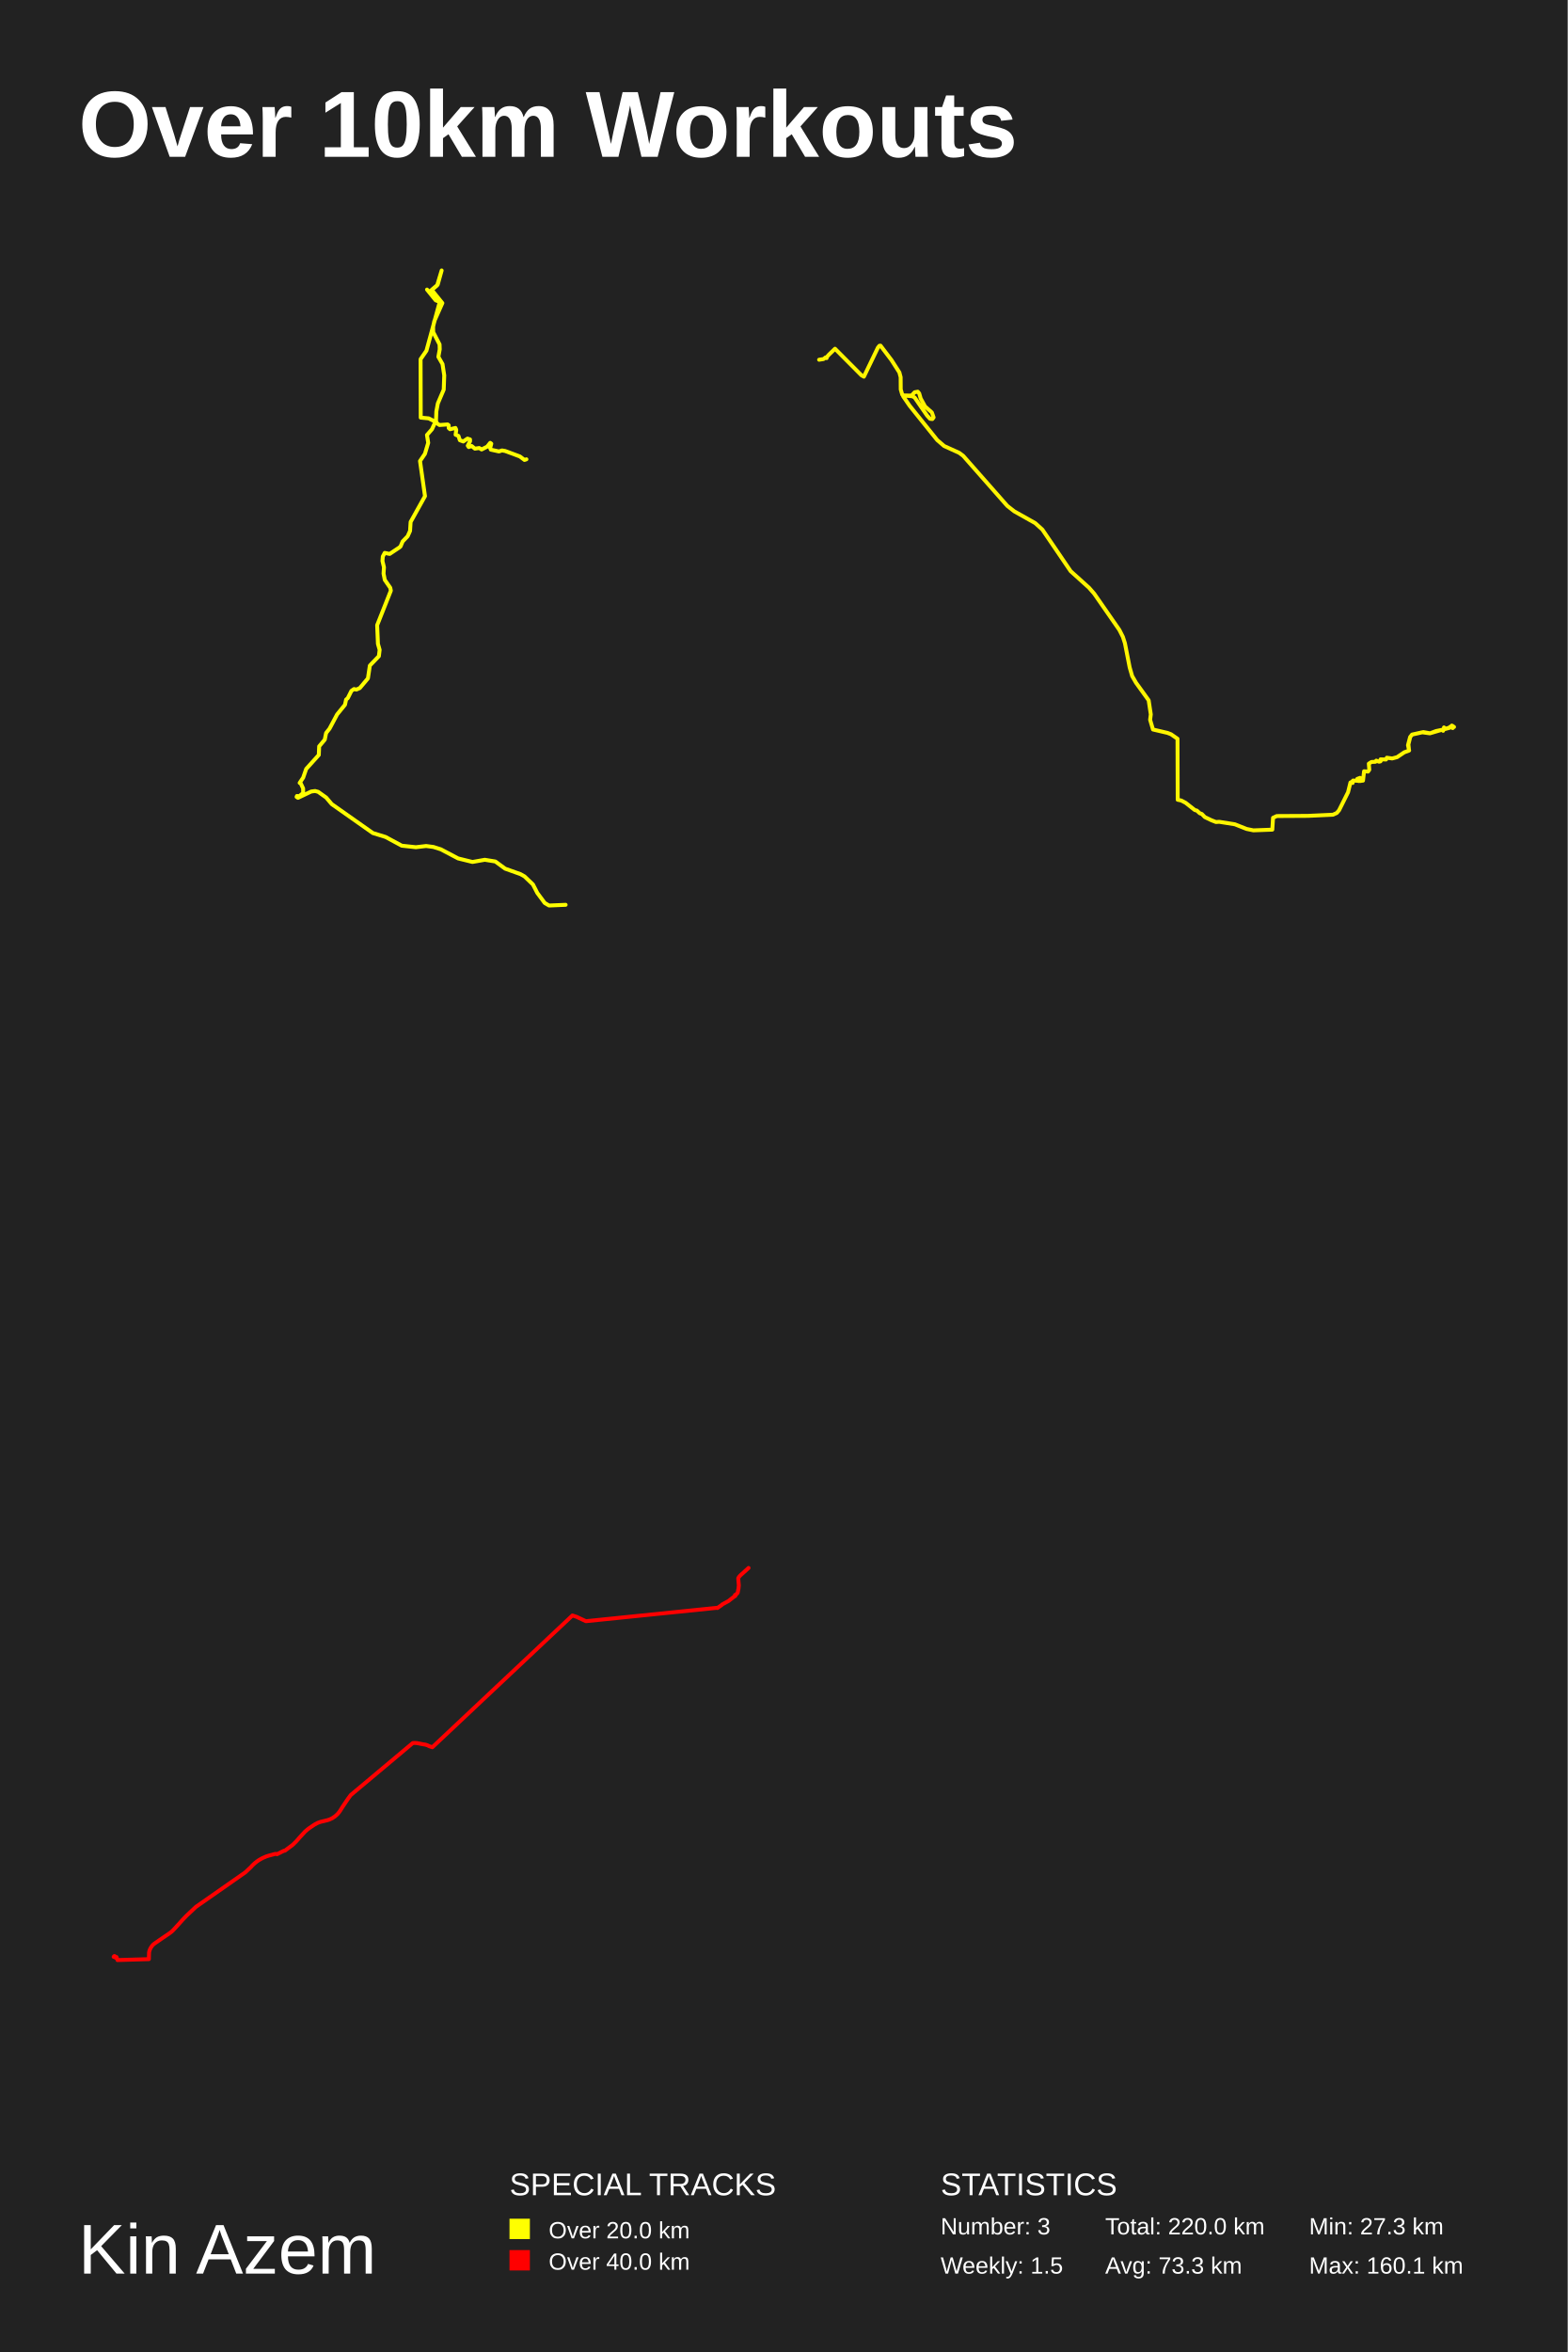
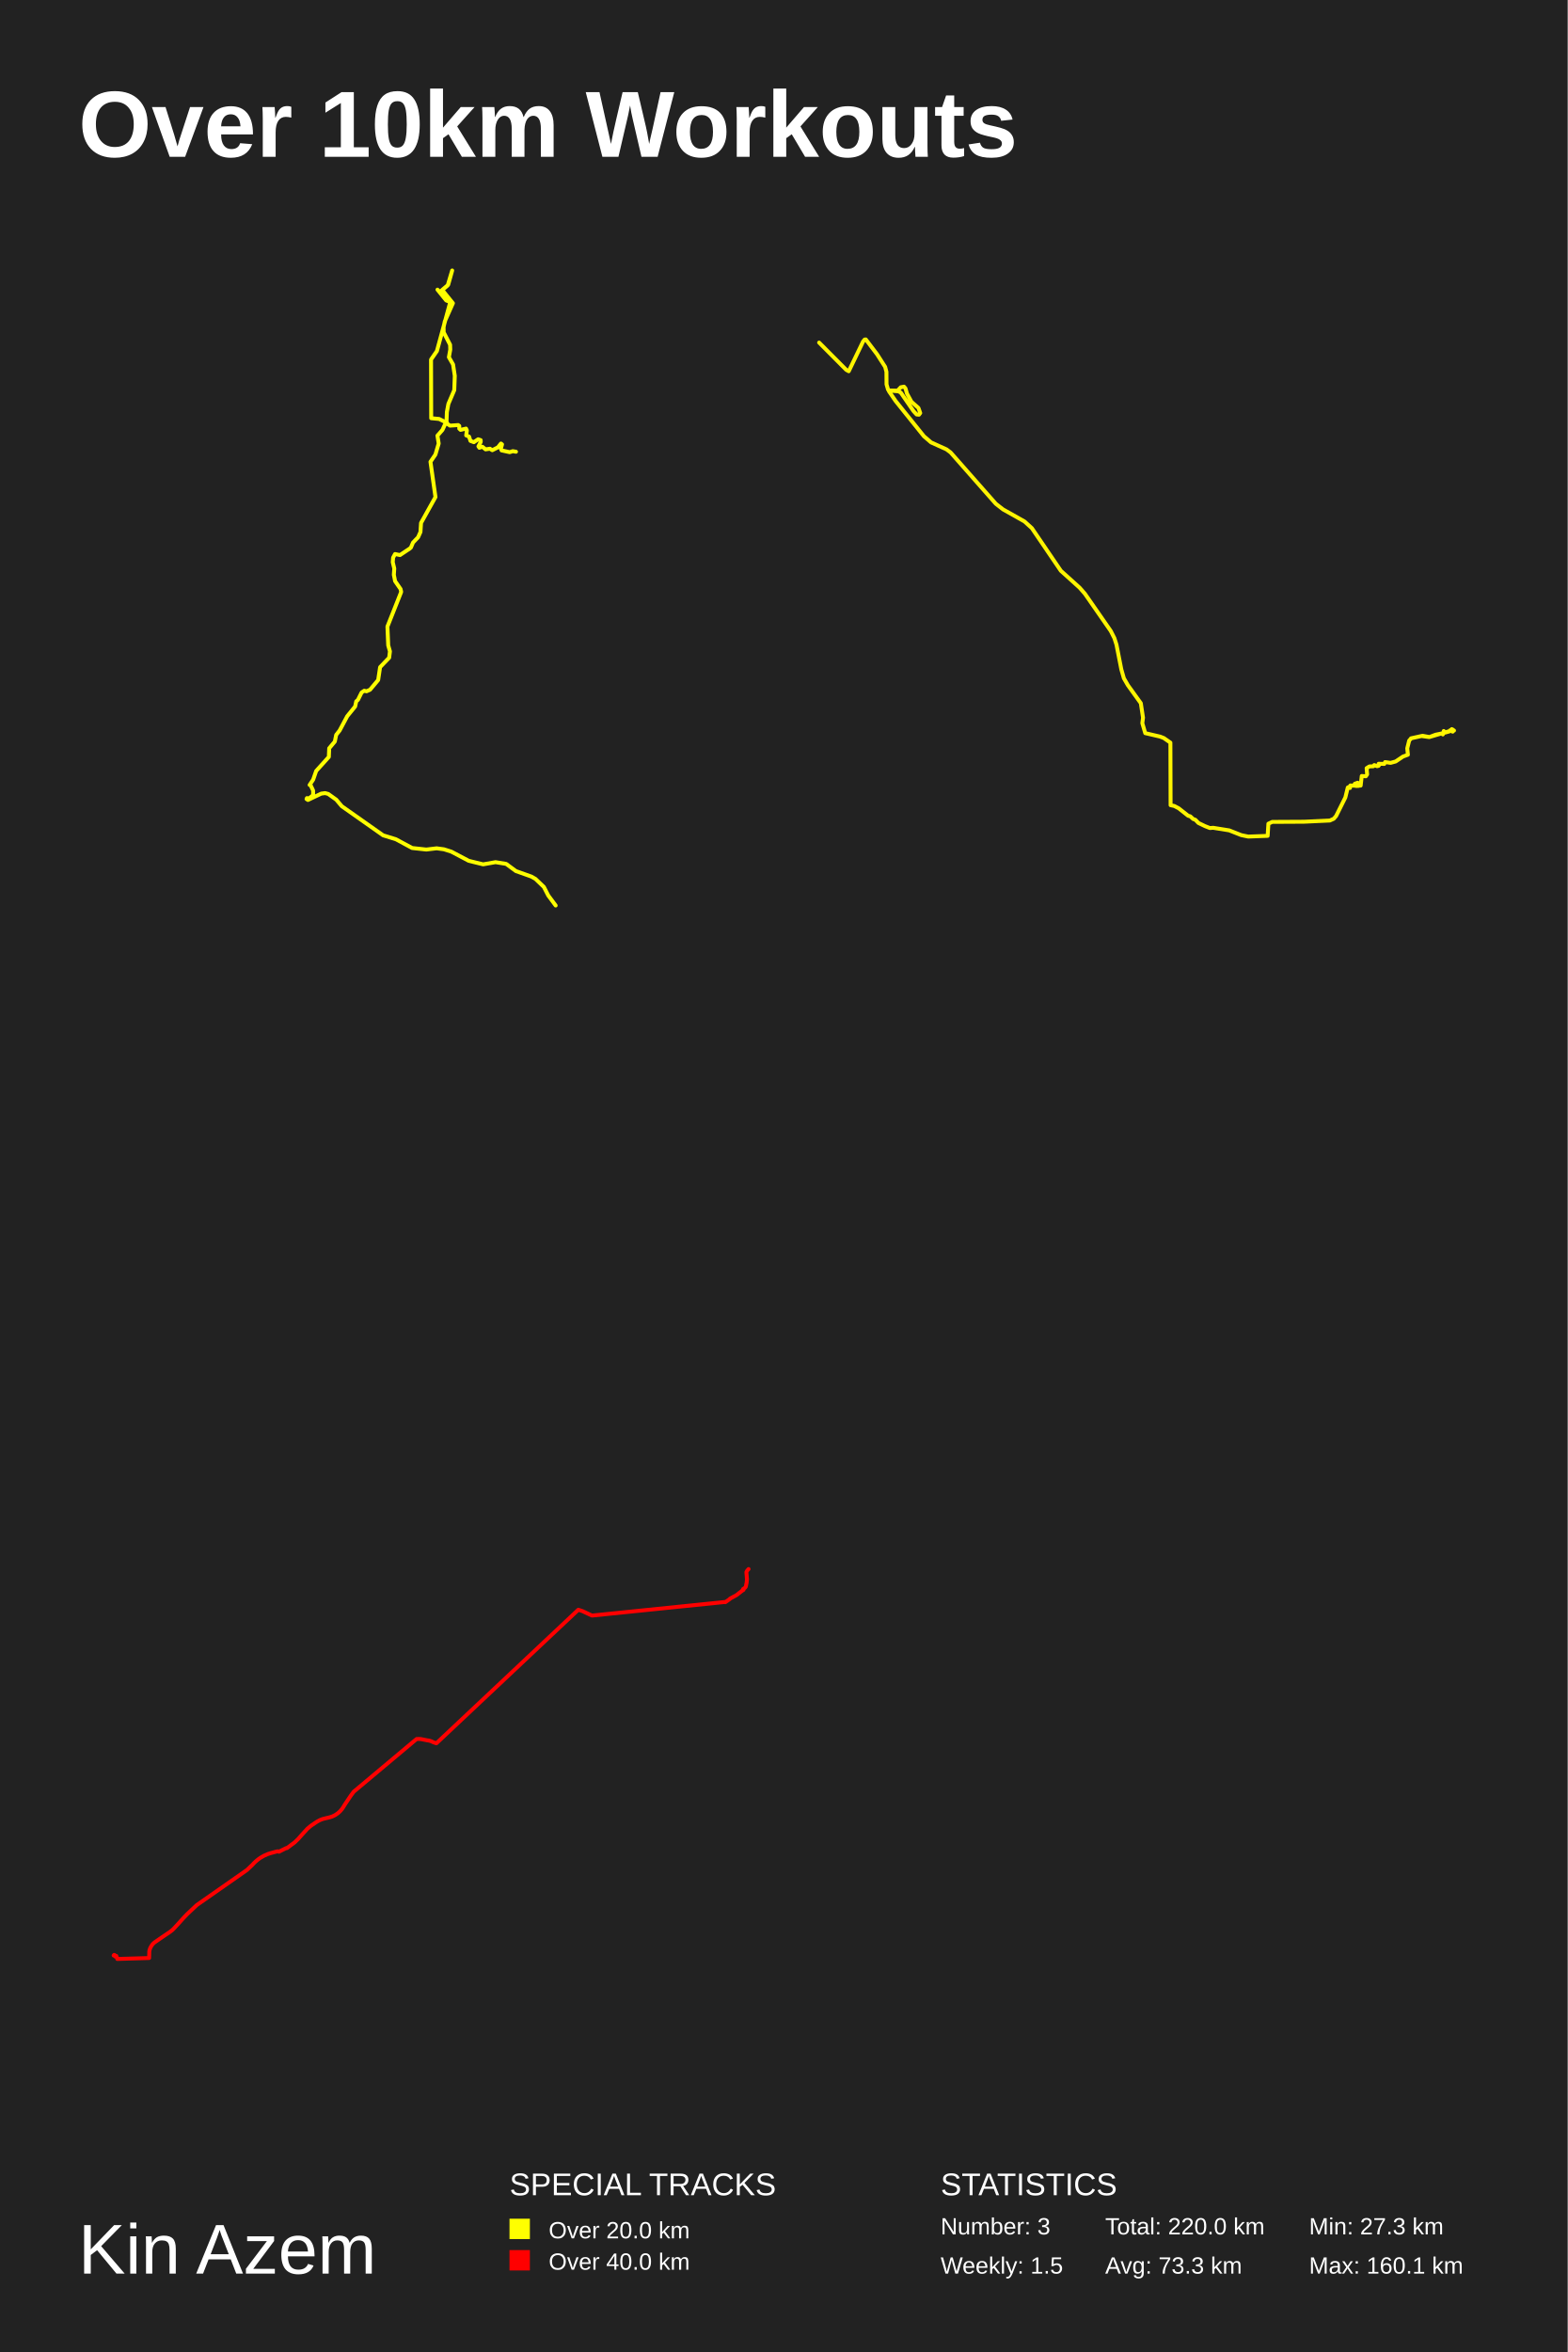
<svg xmlns="http://www.w3.org/2000/svg" baseProfile="full" height="300mm" version="1.1" viewBox="0,0,200,300" width="200mm">
  <defs />
  <rect fill="#222222" height="300" width="200" x="0" y="0" />
  <text fill="#FFFFFF" style="font-size:12px; font-family:Arial; font-weight:bold;" x="10" y="20">Over 10km Workouts</text>
  <text fill="#FFFFFF" style="font-size:9px; font-family:Arial" x="10" y="290">Kin Azem</text>
  <text fill="#FFFFFF" style="font-size:4px; font-family:Arial" x="65" y="280">SPECIAL TRACKS</text>
  <rect fill="yellow" height="2.6" width="2.6" x="65" y="283" />
  <text fill="#FFFFFF" style="font-size:3px; font-family:Arial" x="70" y="285.5">Over 20.0 km</text>
  <rect fill="red" height="2.6" width="2.6" x="65" y="287" />
  <text fill="#FFFFFF" style="font-size:3px; font-family:Arial" x="70" y="289.5">Over 40.0 km</text>
  <text fill="#FFFFFF" style="font-size:4px; font-family:Arial" x="120" y="280">STATISTICS</text>
  <text fill="#FFFFFF" style="font-size:3px; font-family:Arial" x="120" y="285">Number: 3</text>
  <text fill="#FFFFFF" style="font-size:3px; font-family:Arial" x="120" y="290">Weekly: 1.5</text>
  <text fill="#FFFFFF" style="font-size:3px; font-family:Arial" x="141" y="285">Total: 220.0 km</text>
  <text fill="#FFFFFF" style="font-size:3px; font-family:Arial" x="141" y="290">Avg: 73.3 km</text>
  <text fill="#FFFFFF" style="font-size:3px; font-family:Arial" x="167" y="285">Min: 27.3 km</text>
  <text fill="#FFFFFF" style="font-size:3px; font-family:Arial" x="167" y="290">Max: 160.1 km</text>
-   <polyline fill="none" opacity="1" points="67.158,58.585 66.913,58.666 66.318,58.219 64.451,57.526 64.041,57.453 63.657,57.583 62.618,57.355 62.532,57.135 62.677,56.59 62.538,56.484 62.148,56.973 61.44,57.331 61.135,57.144 60.586,57.225 60.176,56.891 59.798,57.021 59.679,56.842 59.97,56.28 59.964,56.052 59.64,55.946 59.097,56.313 58.667,56.15 58.488,55.604 58.124,55.45 58.21,54.823 58.104,54.586 57.409,54.749 57.244,54.595 57.244,54.244 57.105,54.138 56.072,54.212 55.741,53.992 55.622,53.699 55.668,52.485 55.86,51.451 56.608,49.7 56.674,47.883 56.456,46.442 55.927,45.513 56.099,44.552 56.079,43.933 55.265,42.361 55.252,41.701 55.404,40.968 56.436,38.655 55.073,36.968 55.834,36.325 56.344,34.5 55.774,36.398 54.821,37.205 54.702,37.107 54.901,37.449 54.477,36.936 55.589,38.312 56.132,38.508 56.324,38.704 56.165,38.736 56.324,38.704 54.868,37.368 55.609,38.304 56.171,38.5 56.264,38.435 56.152,38.321 54.404,44.731 53.656,45.815 53.676,53.267 54.696,53.365 55.549,53.796 55.106,54.757 54.471,55.482 54.629,56.484 54.212,57.885 53.584,58.805 54.219,63.284 52.386,66.573 52.313,67.721 52.008,68.397 51.366,69.065 51.095,69.708 50.923,69.847 49.712,70.653 49.083,70.522 48.838,70.978 48.792,71.556 48.984,72.362 48.931,73.16 49.09,73.966 49.785,74.968 49.864,75.334 48.117,79.739 48.216,82.124 48.434,82.889 48.335,83.695 47.184,84.892 46.939,86.528 45.9,87.765 45.456,87.96 45.172,87.887 44.834,88.115 44.371,89.043 44.152,89.238 44.013,89.89 43.007,91.127 42.041,92.942 41.604,93.495 41.432,94.342 40.717,95.196 40.671,96.295 39.063,98.078 38.679,99.184 38.229,99.86 38.354,99.892 38.672,100.568 38.672,101.154 38.169,101.561 37.885,101.528 37.838,101.65 38.017,101.764 39.705,100.959 40.194,100.893 40.592,100.999 41.617,101.732 42.319,102.562 47.567,106.256 49.182,106.753 51.254,107.868 53.054,108.063 54.365,107.908 55.291,108.03 56.238,108.331 58.448,109.495 60.275,109.943 61.85,109.666 63.2,109.886 64.438,110.797 66.404,111.497 66.92,111.79 67.992,112.815 68.548,113.897 69.495,115.175 70.044,115.5 72.162,115.41" stroke="#ffff00" stroke-dasharray="none" stroke-linecap="round" stroke-linejoin="round" stroke-width="0.5" />
-   <polyline fill="none" opacity="1" points="179.774,95.721 179.626,95.053 179.898,94.007 180.145,93.696 181.592,93.377 182.439,93.533 183.212,93.243 184.109,93.058 184.226,92.991 184.22,92.783 184.319,92.969 184.943,92.798 185.042,92.68 185.203,92.687 185.265,92.843 185.333,92.62 185.333,92.865 185.314,92.59 185.308,92.68 185.407,92.657 185.314,92.709 185.308,92.62 185.5,92.724 185.383,92.776 185.432,92.702 185.333,92.635 185.364,92.717 185.284,92.694 185.389,92.769 185.376,92.642 185.265,92.665 185.284,92.783 185.383,92.798 185.29,92.798 185.222,92.546 185.364,92.709 185.259,92.82 185.209,92.598 185.308,92.709 184.981,92.717 184.894,92.843 184.14,93.05 184.109,93.214 183.991,93.073 182.414,93.54 181.45,93.406 180.176,93.688 179.922,93.97 179.681,94.942 179.762,95.736 179.156,95.958 178.24,96.574 177.61,96.744 176.923,96.648 176.824,96.878 176.126,96.856 176.181,97.011 176.113,97.115 175.934,97.16 175.575,97.019 175.47,97.167 174.969,97.189 174.629,97.405 174.691,98.183 174.53,98.413 174.023,98.376 173.887,99.57 173.331,99.622 173.275,99.481 173.516,99.526 173.139,99.593 173.275,99.481 173.151,99.348 173.516,99.214 173.324,99.6 173.596,99.615 172.613,99.556 172.564,99.867 172.409,99.741 172.428,99.823 172.285,99.808 171.982,101.046 170.832,103.353 170.542,103.694 170.053,103.917 166.844,104.065 162.886,104.087 162.41,104.31 162.317,105.823 159.9,105.912 159.04,105.734 157.537,105.14 155.54,104.822 155.132,104.851 154.526,104.614 153.71,104.221 153.32,103.82 153.06,103.731 152.689,103.39 152.43,103.323 151.255,102.396 150.704,102.107 150.247,102.011 150.222,94.23 149.4,93.659 148.942,93.481 147.093,93.05 146.728,91.812 146.815,91.122 146.543,89.326 144.935,87.094 144.434,86.226 144.119,85.128 143.513,82.041 143.253,81.233 142.802,80.342 139.592,75.72 138.931,74.963 136.593,72.856 132.988,67.557 132.073,66.726 129.395,65.22 128.505,64.522 122.878,58.14 122.371,57.761 120.454,56.893 119.563,56.128 116.045,51.749 115.216,50.539 115.309,50.435 116.286,50.457 116.688,50.034 117.084,49.96 117.269,50.175 117.455,50.821 118.018,51.845 118.883,52.61 119.106,53.241 118.951,53.449 118.654,53.419 118.277,53.011 116.682,50.695 116.379,50.539 115.328,50.457 115.105,50.339 114.913,49.671 114.901,48.112 114.74,47.503 113.732,45.929 112.335,44.088 112.192,44.103 111.995,44.348 110.214,48.045 109.905,47.874 106.528,44.482 105.724,45.261 105.403,45.632 105.458,45.677 105.322,45.588 105.069,45.796 104.5,45.885" stroke="#fff500" stroke-dasharray="none" stroke-linecap="round" stroke-linejoin="round" stroke-width="0.5" />
-   <polyline fill="none" opacity="1" points="95.5,199.994 94.458,200.933 94.287,201.126 94.233,201.212 94.184,201.316 94.184,201.353 94.257,202.232 94.21,202.694 94.174,202.805 94.125,203.102 94.097,203.167 94.003,203.294 93.765,203.448 93.762,203.467 93.797,203.536 93.806,203.514 93.806,203.525 93.827,203.521 93.819,203.552 93.807,203.549 93.791,203.573 93.783,203.564 93.779,203.576 93.754,203.58 93.76,203.598 93.757,203.587 93.748,203.605 93.753,203.593 93.742,203.605 93.736,203.588 92.94,204.211 92.113,204.662 92.103,204.699 91.523,205.106 91.485,205.073 91.498,205.083 91.492,205.076 74.747,206.786 73.544,206.225 73.028,206.054 55.158,222.864 54.776,222.733 54.512,222.608 54.325,222.551 54.324,222.54 53.964,222.483 53.221,222.334 52.937,222.313 52.658,222.33 44.747,228.96 44.383,229.455 43.664,230.526 43.416,230.927 43.262,231.15 43.041,231.409 42.738,231.679 42.404,231.904 42.044,232.077 41.728,232.179 40.939,232.368 40.746,232.428 40.496,232.527 40.14,232.719 39.473,233.166 39.262,233.324 38.907,233.628 38.217,234.384 37.781,234.88 37.341,235.312 36.351,236.053 36.28,236.045 36.206,236.086 36.149,236.098 35.335,236.511 35.265,236.474 35.192,236.461 35.058,236.48 34.28,236.692 33.962,236.794 33.475,237.005 33.014,237.267 32.741,237.46 32.435,237.711 32.15,237.984 32.019,238.136 31.296,238.819 24.996,243.222 23.784,244.362 23.249,244.924 22.767,245.463 22.119,246.168 21.905,246.377 21.581,246.623 20.638,247.262 19.717,247.898 19.598,247.991 19.445,248.14 19.33,248.293 19.204,248.497 19.114,248.687 19.04,248.909 19.014,249.079 18.993,249.89 14.985,250.006 15.011,249.978 14.913,249.792 14.861,249.624 14.751,249.714 14.705,249.676 14.629,249.571 14.595,249.545 14.6,249.56 14.633,249.577 14.62,249.577 14.595,249.544 14.635,249.531 14.622,249.541 14.603,249.545 14.629,249.526 14.529,249.573 14.574,249.578 14.584,249.568 14.578,249.591 14.539,249.564 14.554,249.567 14.581,249.544 14.571,249.533 14.6,249.527 14.578,249.544 14.565,249.54 14.59,249.536 14.587,249.525 14.601,249.532 14.571,249.526 14.584,249.499 14.599,249.511 14.585,249.523 14.597,249.55 14.598,249.523 14.603,249.534 14.608,249.526 14.6,249.516 14.633,249.503 14.641,249.519 14.551,249.543 14.551,249.529 14.552,249.557 14.535,249.58 14.542,249.593 14.537,249.585 14.522,249.603 14.518,249.594 14.542,249.585 14.508,249.593 14.508,249.606 14.5,249.594 14.516,249.592" stroke="red" stroke-dasharray="none" stroke-linecap="round" stroke-linejoin="round" stroke-width="0.5" />
+   <polyline fill="none" opacity="1" points="65.828,57.619 65.416,57.546 65.031,57.676 63.988,57.448 63.901,57.227 64.047,56.679 63.908,56.573 63.516,57.063 62.805,57.423 62.499,57.235 61.948,57.317 61.536,56.981 61.157,57.112 61.037,56.932 61.33,56.368 61.323,56.139 60.997,56.033 60.452,56.401 60.02,56.237 59.841,55.69 59.476,55.534 59.562,54.905 59.456,54.667 58.758,54.831 58.592,54.676 58.592,54.324 58.452,54.218 57.416,54.291 57.083,54.071 56.964,53.776 57.01,52.558 57.203,51.519 57.954,49.761 58.02,47.937 57.801,46.49 57.269,45.558 57.442,44.593 57.422,43.971 56.605,42.393 56.592,41.73 56.744,40.994 57.781,38.671 56.412,36.978 57.176,36.332 57.688,34.5 57.116,36.406 56.16,37.216 56.04,37.117 56.239,37.461 55.814,36.946 56.93,38.328 57.475,38.524 57.668,38.72 57.509,38.753 57.668,38.72 56.206,37.379 56.95,38.32 57.515,38.516 57.608,38.451 57.495,38.336 55.741,44.773 54.99,45.86 55.01,53.343 56.033,53.441 56.891,53.874 56.445,54.839 55.807,55.567 55.967,56.573 55.548,57.979 54.917,58.903 55.555,63.4 53.714,66.703 53.641,67.855 53.335,68.534 52.691,69.204 52.418,69.85 52.246,69.989 51.029,70.799 50.398,70.668 50.152,71.126 50.106,71.706 50.299,72.515 50.245,73.316 50.405,74.126 51.103,75.131 51.182,75.499 49.428,79.921 49.528,82.316 49.747,83.084 49.647,83.893 48.491,85.095 48.245,86.738 47.202,87.98 46.757,88.176 46.471,88.103 46.132,88.331 45.667,89.263 45.448,89.459 45.308,90.113 44.298,91.355 43.328,93.178 42.889,93.733 42.716,94.583 41.999,95.441 41.952,96.544 40.337,98.334 39.952,99.445 39.5,100.124 39.626,100.156 39.945,100.834 39.945,101.423 39.44,101.831 39.155,101.799 39.108,101.921 39.287,102.036 40.982,101.227 41.474,101.161 41.872,101.267 42.902,102.003 43.607,102.836 48.876,106.546 50.498,107.044 52.578,108.164 54.385,108.36 55.701,108.204 56.631,108.327 57.582,108.629 59.801,109.798 61.635,110.247 63.217,109.969 64.572,110.19 65.815,111.105 67.789,111.807 68.307,112.101 69.384,113.131 69.942,114.217 70.892,115.5" stroke="#ffff00" stroke-dasharray="none" stroke-linecap="round" stroke-linejoin="round" stroke-width="0.5" />
+   <polyline fill="none" opacity="1" points="180.007,94.176 181.492,93.849 182.36,94.009 183.153,93.712 184.073,93.522 184.193,93.453 184.187,93.24 184.289,93.43 184.929,93.255 185.031,93.134 185.196,93.141 185.259,93.301 185.329,93.073 185.329,93.324 185.31,93.042 185.303,93.134 185.405,93.111 185.31,93.164 185.303,93.073 185.5,93.179 185.379,93.232 185.43,93.156 185.329,93.088 185.36,93.172 185.278,93.149 185.386,93.225 185.373,93.096 185.259,93.118 185.278,93.24 185.379,93.255 185.284,93.255 185.215,92.997 185.36,93.164 185.253,93.278 185.202,93.05 185.303,93.164 184.967,93.172 184.878,93.301 184.105,93.514 184.073,93.681 183.952,93.537 182.335,94.016 181.346,93.879 180.039,94.168 179.779,94.457 179.532,95.454 179.614,96.268 178.993,96.496 178.054,97.128 177.407,97.303 176.703,97.204 176.601,97.44 175.885,97.417 175.942,97.577 175.872,97.683 175.688,97.729 175.32,97.584 175.212,97.737 174.699,97.759 174.35,97.98 174.413,98.779 174.248,99.015 173.728,98.977 173.589,100.201 173.018,100.255 172.961,100.11 173.208,100.156 172.821,100.224 172.961,100.11 172.834,99.973 173.208,99.836 173.012,100.232 173.291,100.247 172.282,100.186 172.232,100.506 172.073,100.376 172.092,100.46 171.946,100.445 171.635,101.715 170.456,104.081 170.158,104.431 169.656,104.659 166.365,104.812 162.305,104.834 161.817,105.063 161.722,106.614 159.242,106.706 158.36,106.523 156.819,105.915 154.771,105.587 154.352,105.618 153.73,105.374 152.893,104.971 152.494,104.561 152.227,104.469 151.847,104.119 151.58,104.051 150.375,103.1 149.811,102.803 149.341,102.704 149.316,94.724 148.473,94.138 148.003,93.955 146.107,93.514 145.733,92.243 145.821,91.536 145.542,89.694 143.893,87.404 143.379,86.514 143.056,85.388 142.434,82.222 142.168,81.393 141.705,80.479 138.413,75.738 137.735,74.962 135.337,72.801 131.64,67.366 130.701,66.514 127.955,64.969 127.041,64.253 121.27,57.707 120.749,57.318 118.783,56.428 117.87,55.643 114.261,51.152 113.411,49.911 113.506,49.804 114.508,49.827 114.921,49.393 115.327,49.317 115.517,49.538 115.707,50.2 116.284,51.251 117.172,52.035 117.401,52.682 117.242,52.895 116.938,52.865 116.551,52.446 114.914,50.071 114.604,49.911 113.525,49.827 113.297,49.705 113.1,49.02 113.088,47.421 112.923,46.797 111.889,45.183 110.456,43.294 110.31,43.31 110.107,43.561 108.28,47.353 107.963,47.177 104.5,43.698" stroke="#fff500" stroke-dasharray="none" stroke-linecap="round" stroke-linejoin="round" stroke-width="0.5" />
+   <polyline fill="none" opacity="1" points="95.5,200.135 95.327,200.331 95.272,200.418 95.223,200.523 95.222,200.561 95.296,201.451 95.248,201.92 95.212,202.032 95.162,202.333 95.134,202.399 95.038,202.528 94.798,202.683 94.794,202.703 94.83,202.773 94.84,202.751 94.84,202.762 94.861,202.757 94.852,202.789 94.84,202.787 94.824,202.811 94.816,202.802 94.812,202.814 94.787,202.818 94.792,202.835 94.79,202.825 94.781,202.843 94.785,202.831 94.774,202.843 94.768,202.826 93.962,203.457 93.123,203.914 93.114,203.952 92.526,204.364 92.488,204.331 92.5,204.341 92.495,204.334 75.525,206.067 74.305,205.498 73.782,205.325 55.673,222.36 55.286,222.228 55.019,222.1 54.829,222.043 54.828,222.032 54.463,221.974 53.711,221.823 53.422,221.802 53.14,221.819 45.123,228.538 44.753,229.039 44.025,230.125 43.774,230.531 43.618,230.757 43.394,231.02 43.087,231.293 42.749,231.521 42.384,231.697 42.064,231.799 41.264,231.991 41.068,232.052 40.815,232.153 40.454,232.347 39.778,232.8 39.564,232.96 39.205,233.268 38.506,234.034 38.064,234.537 37.618,234.974 36.614,235.726 36.542,235.717 36.467,235.759 36.409,235.772 35.584,236.19 35.514,236.153 35.44,236.139 35.304,236.158 34.516,236.373 34.193,236.477 33.699,236.69 33.232,236.956 32.956,237.151 32.646,237.406 32.357,237.683 32.225,237.836 31.492,238.528 25.107,242.991 23.879,244.146 23.337,244.716 22.849,245.262 22.191,245.976 21.975,246.188 21.647,246.438 20.691,247.084 19.757,247.729 19.637,247.823 19.481,247.975 19.365,248.129 19.237,248.336 19.146,248.529 19.071,248.753 19.045,248.926 19.024,249.748 14.962,249.865 14.989,249.837 14.889,249.649 14.836,249.478 14.725,249.57 14.678,249.531 14.601,249.425 14.567,249.399 14.571,249.414 14.605,249.431 14.592,249.431 14.567,249.397 14.607,249.384 14.594,249.394 14.575,249.399 14.601,249.379 14.5,249.427 14.546,249.432 14.555,249.421 14.55,249.445 14.51,249.418 14.525,249.42 14.553,249.397 14.543,249.386 14.572,249.38 14.55,249.397 14.537,249.393 14.561,249.39 14.559,249.378 14.573,249.385 14.542,249.379 14.556,249.351 14.571,249.364 14.557,249.377 14.568,249.404 14.57,249.377 14.575,249.388 14.58,249.379 14.571,249.369 14.605,249.356 14.613,249.372" stroke="red" stroke-dasharray="none" stroke-linecap="round" stroke-linejoin="round" stroke-width="0.5" />
</svg>
